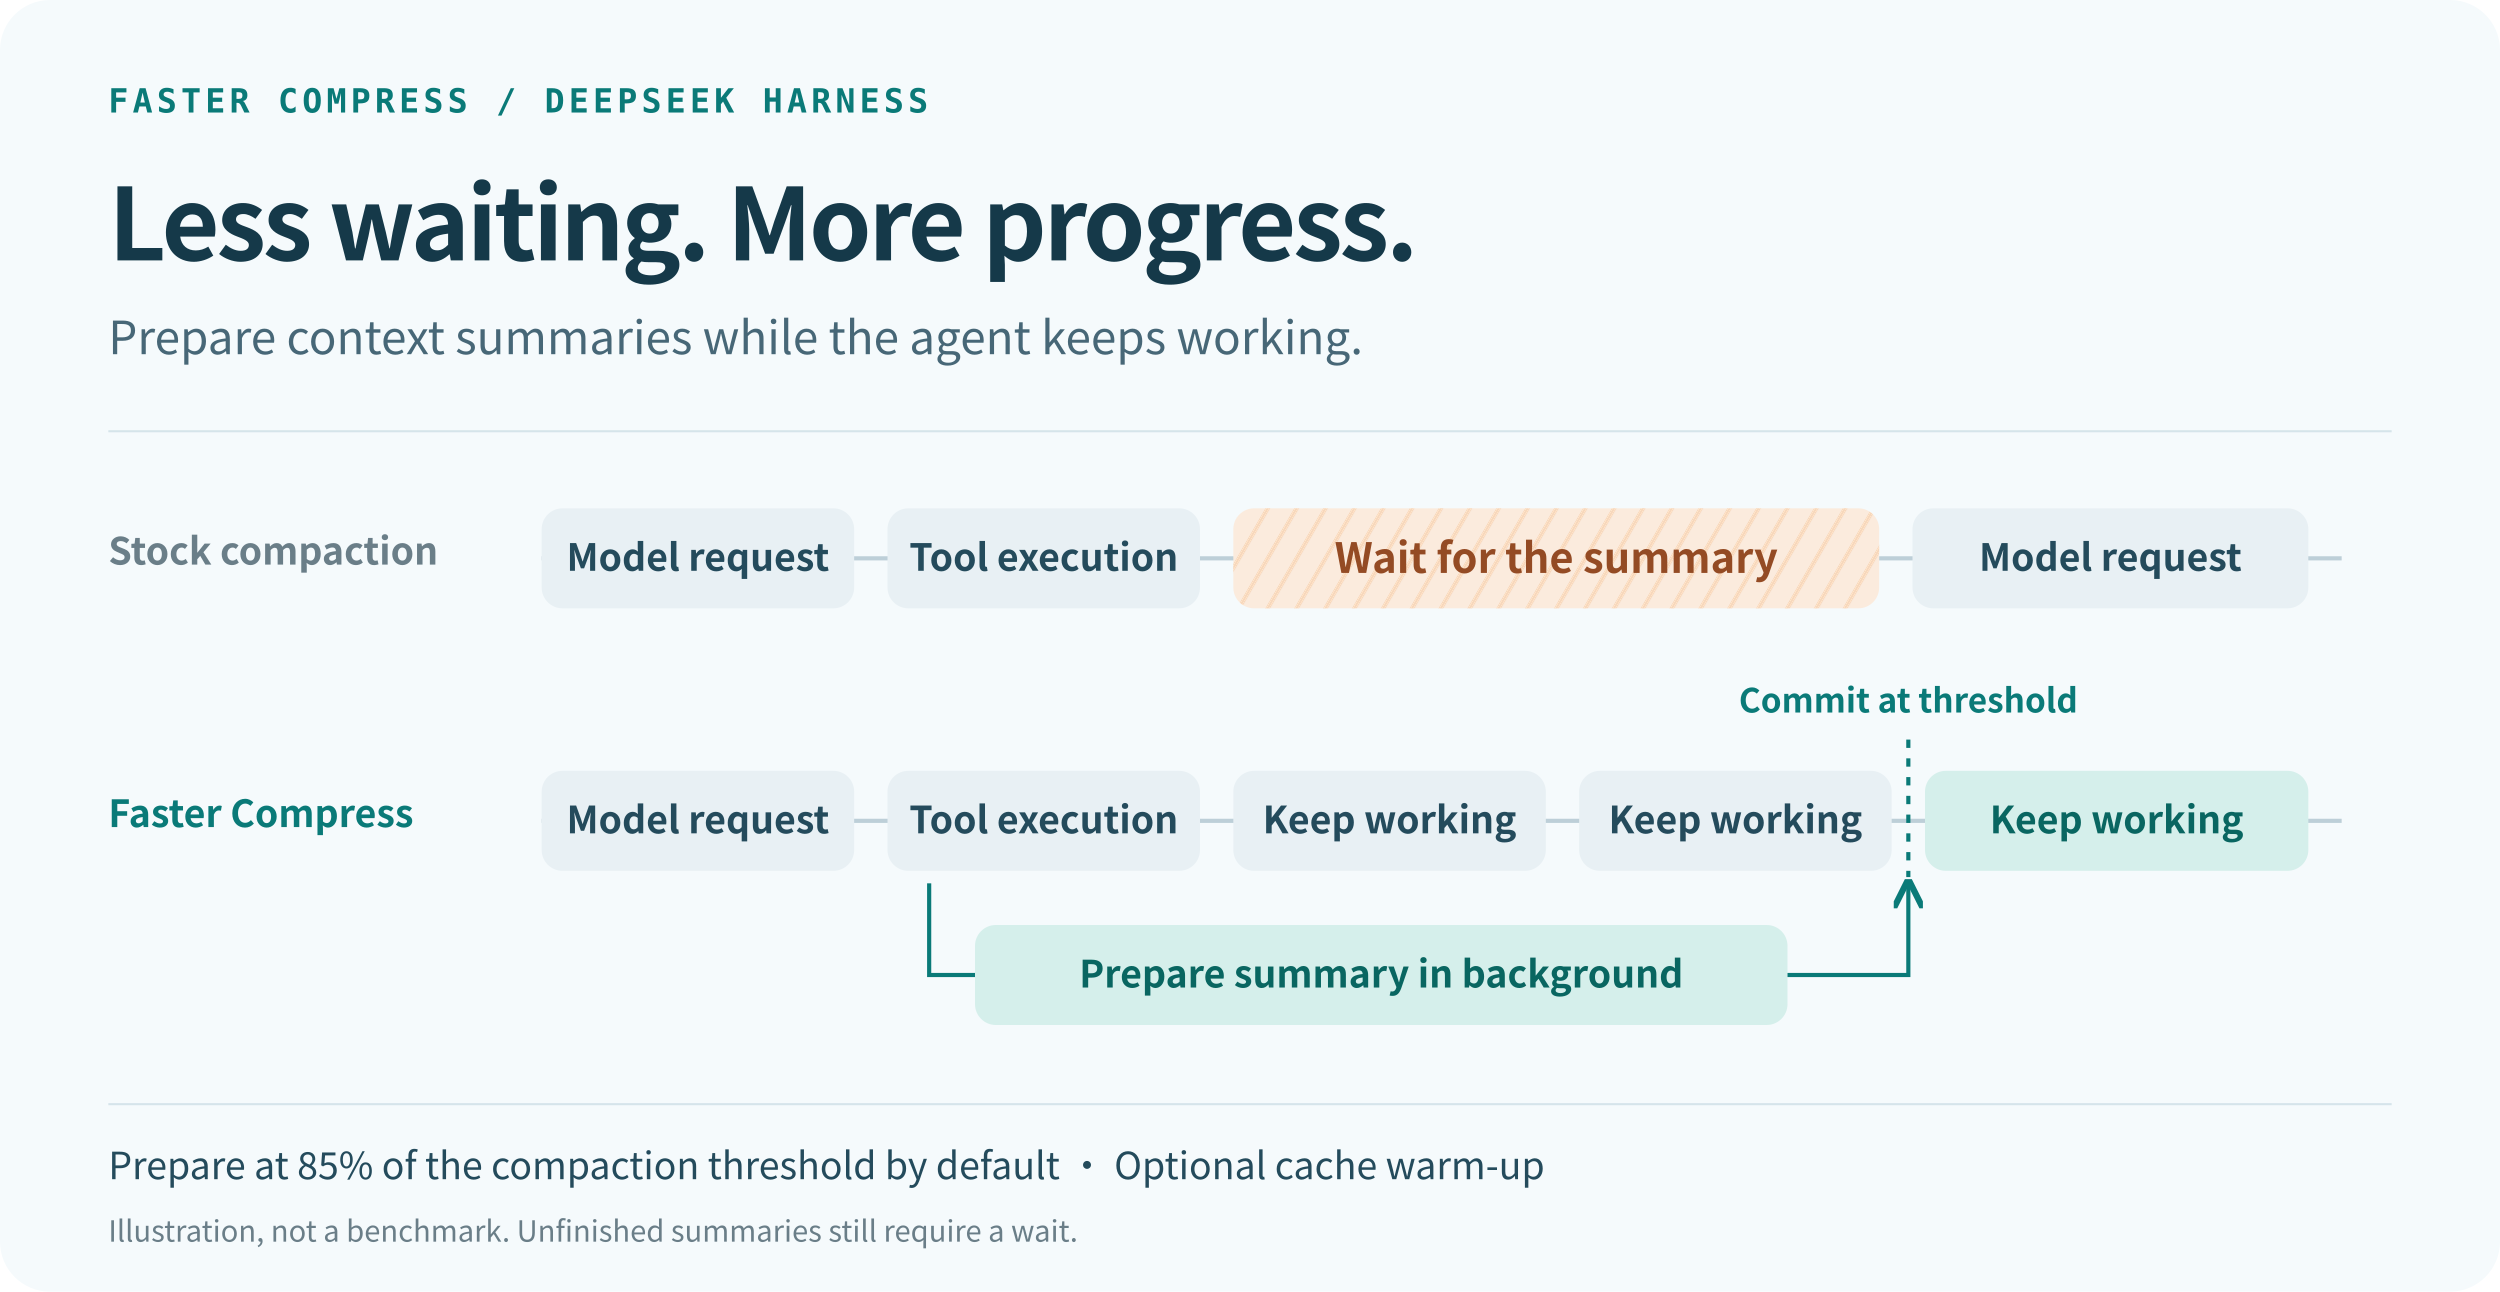
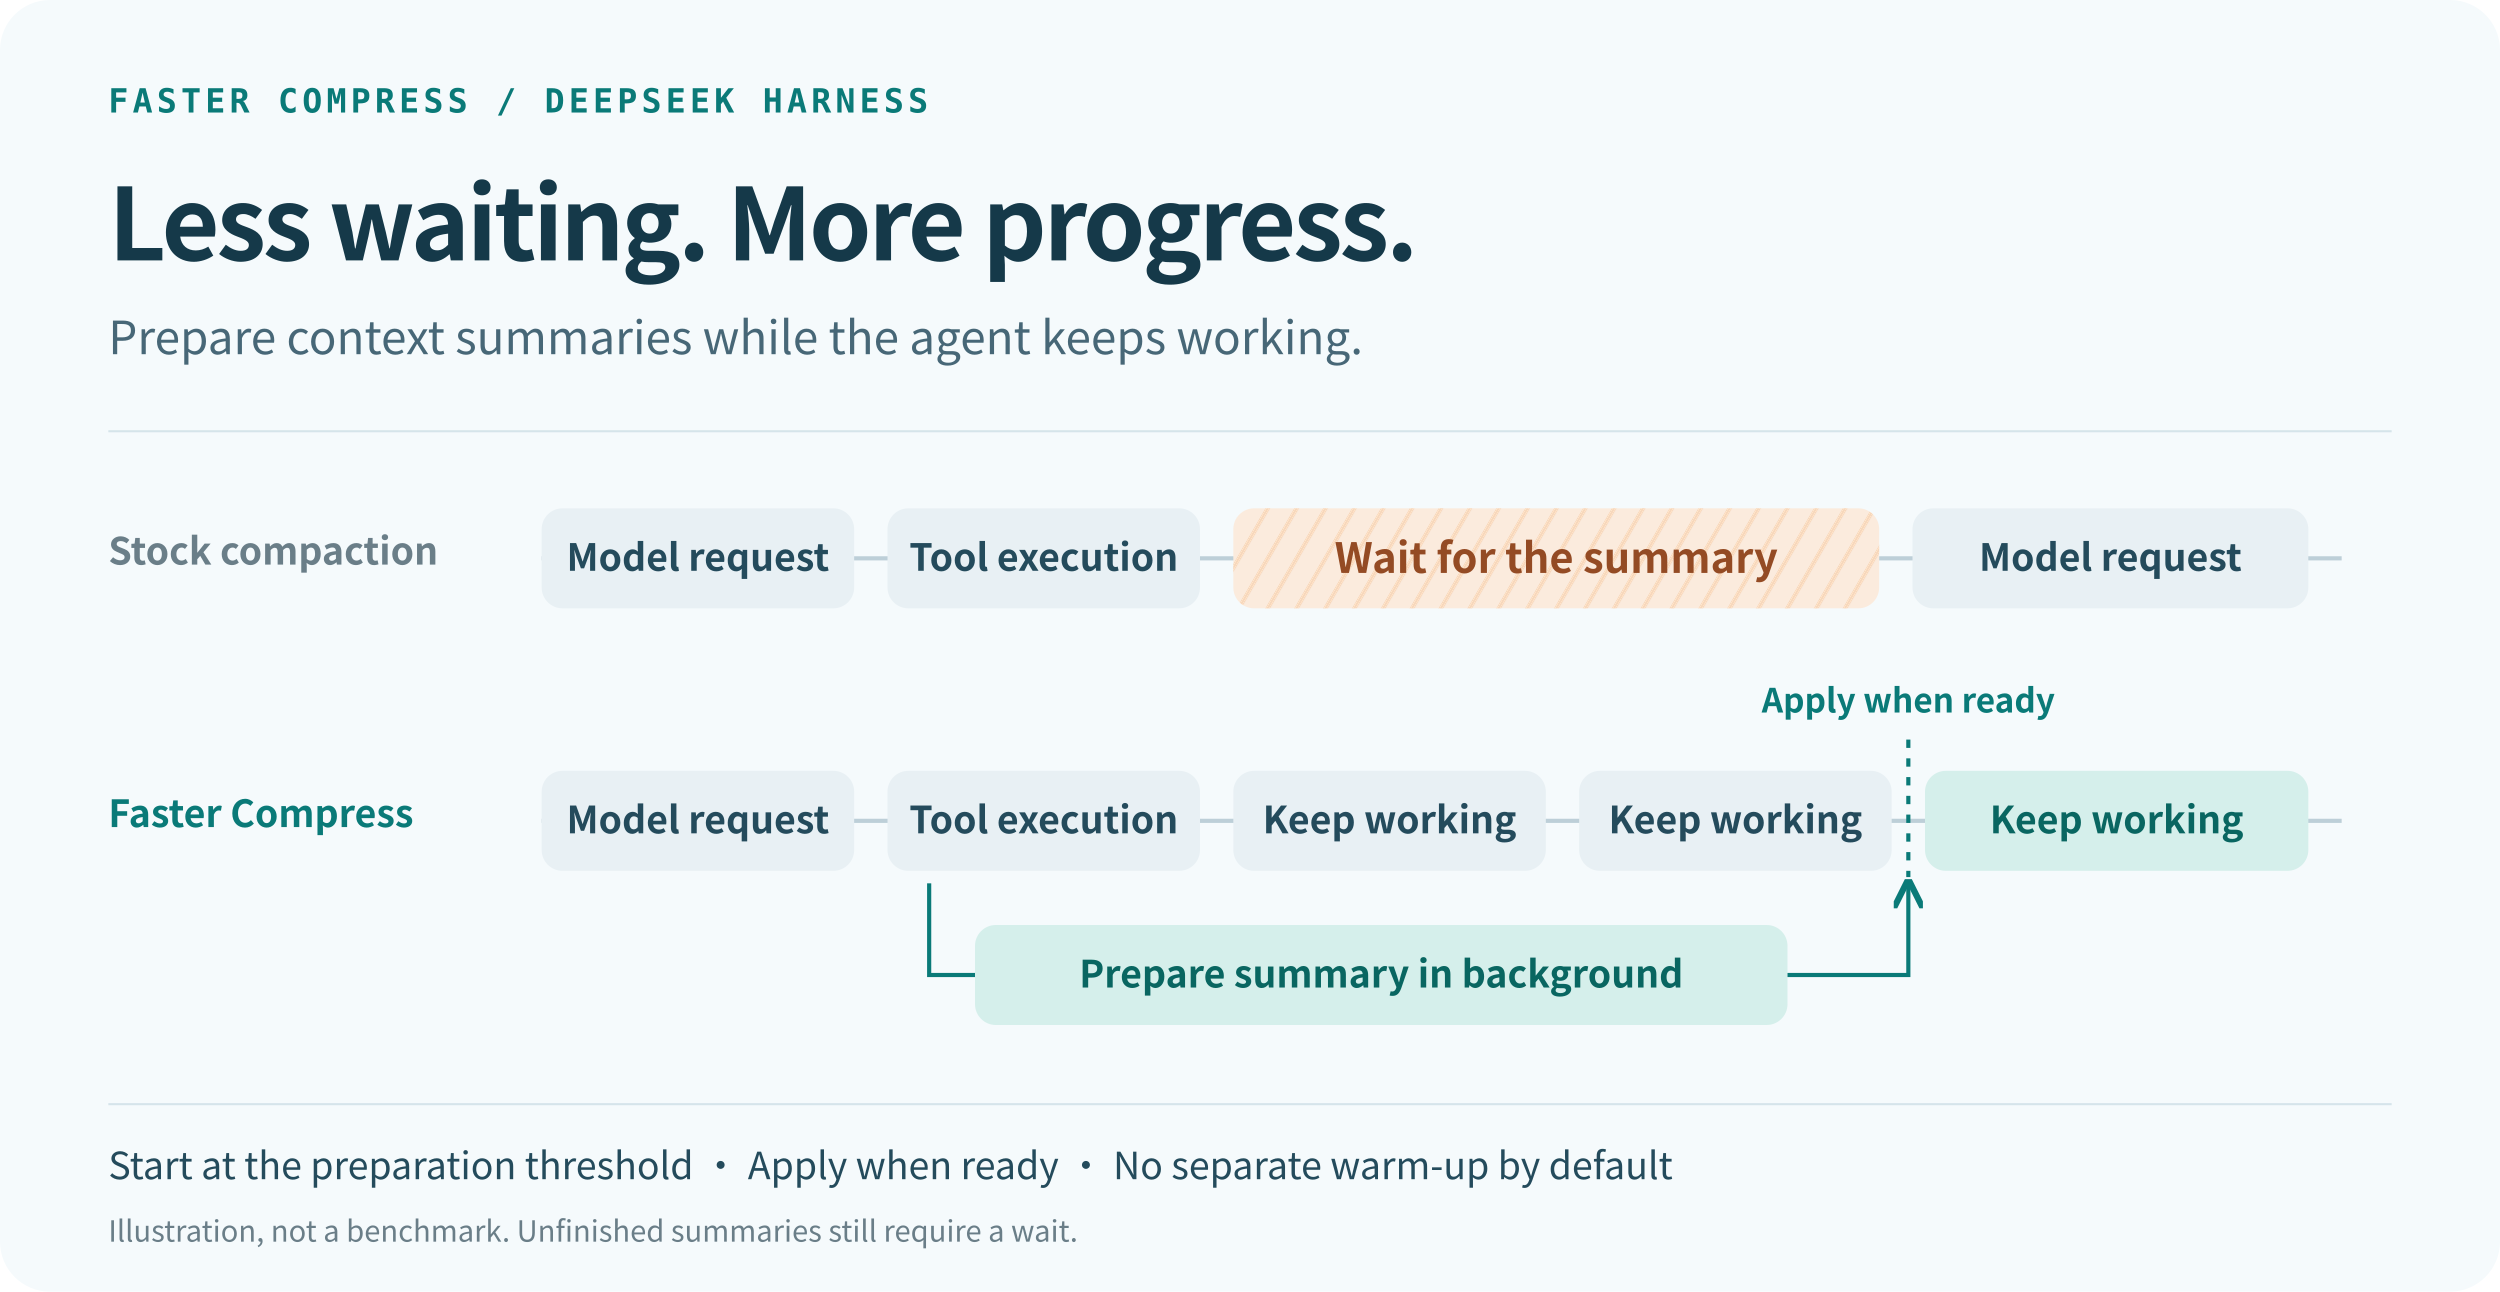
<svg xmlns="http://www.w3.org/2000/svg" width="1200" height="620" viewBox="0 0 1200 620" role="img" aria-labelledby="title desc">
  <defs>
    <pattern id="hatch" patternUnits="userSpaceOnUse" width="12" height="12" patternTransform="rotate(30)">
      <line x1="0" y1="0" x2="0" y2="12" stroke="#F6D7BC" stroke-width="4" />
    </pattern>
    <marker id="arrow" markerWidth="7" markerHeight="7" refX="6" refY="3.5" orient="auto">
      <path d="M0 0L7 3.5L0 7" fill="none" stroke="#0A7A78" stroke-width="1.5" />
    </marker>
  </defs>
  <rect width="1200" height="620" rx="24" fill="#F5FAFC" />
  <g font-family="'Noto Sans CJK SC', 'Microsoft YaHei', 'PingFang SC', Arial, sans-serif">
    <text x="52" y="54" font-family="monospace" font-size="16" font-weight="700" letter-spacing="2" fill="#0A7A78">FASTER COMPRESS / DEEPSEEK HARNESS</text>
    <text x="52" y="125" font-size="48" font-weight="800" letter-spacing="-1.5" fill="#153949">Less waiting. More progress.</text>
    <text x="52" y="170" font-size="22" fill="#476777">Prepare context summaries while the agent keeps working.</text>
    <path d="M52 207H1148" stroke="#D5E4EA" />
    <text x="52" y="271" font-size="18" font-weight="600" fill="#6A7E88">Stock compaction</text>
    <path d="M260 268H1124" stroke="#BDCFD8" stroke-width="2" />
    <rect x="260" y="244" width="150" height="48" rx="10" fill="#E8F0F4" />
    <text x="335" y="274" text-anchor="middle" fill="#244B5C" font-size="18" font-weight="600">Model request</text>
    <rect x="426" y="244" width="150" height="48" rx="10" fill="#E8F0F4" />
    <text x="501" y="274" text-anchor="middle" fill="#244B5C" font-size="18" font-weight="600">Tool execution</text>
    <rect x="592" y="244" width="310" height="48" rx="10" fill="#FBEBDD" />
    <rect x="592" y="244" width="310" height="48" rx="10" fill="url(#hatch)" />
    <text x="747" y="275" text-anchor="middle" fill="#944B24" font-size="20" font-weight="700">Wait for the summary</text>
    <rect x="918" y="244" width="190" height="48" rx="10" fill="#E8F0F4" />
    <text x="1013" y="274" text-anchor="middle" fill="#244B5C" font-size="18" font-weight="600">Model request</text>
    <text x="52" y="397" font-size="18" font-weight="700" fill="#0A7A78">Faster Compress</text>
    <path d="M260 394H1124" stroke="#BDCFD8" stroke-width="2" />
    <rect x="260" y="370" width="150" height="48" rx="10" fill="#E8F0F4" />
    <text x="335" y="400" text-anchor="middle" fill="#244B5C" font-size="18" font-weight="600">Model request</text>
    <rect x="426" y="370" width="150" height="48" rx="10" fill="#E8F0F4" />
    <text x="501" y="400" text-anchor="middle" fill="#244B5C" font-size="18" font-weight="600">Tool execution</text>
    <rect x="592" y="370" width="150" height="48" rx="10" fill="#E8F0F4" />
    <text x="667" y="400" text-anchor="middle" fill="#244B5C" font-size="18" font-weight="600">Keep working</text>
    <rect x="758" y="370" width="150" height="48" rx="10" fill="#E8F0F4" />
    <text x="833" y="400" text-anchor="middle" fill="#244B5C" font-size="18" font-weight="600">Keep working</text>
    <rect x="924" y="370" width="184" height="48" rx="10" fill="#D5EFEB" />
    <text x="1016" y="400" text-anchor="middle" fill="#096661" font-size="18" font-weight="600">Keep working</text>
    <path d="M446 424V468H468" fill="none" stroke="#0A7A78" stroke-width="2" />
    <rect x="468" y="444" width="390" height="48" rx="10" fill="#D5EFEB" />
    <text x="663" y="474" text-anchor="middle" fill="#096661" font-size="18" font-weight="600">Prepare summary in background</text>
    <path d="M858 468H916V424" fill="none" stroke="#0A7A78" stroke-width="2" marker-end="url(#arrow)" />
    <path d="M916 355V421" stroke="#0A7A78" stroke-width="2" stroke-dasharray="4 5" />
-     <text x="916" y="342" text-anchor="middle" font-size="16" font-weight="600" fill="#0A7A78">Commit at threshold</text>
+     <text x="916" y="342" text-anchor="middle" font-size="16" font-weight="600" fill="#0A7A78">Apply when ready</text>
    <path d="M52 530H1148" stroke="#D5E4EA" />
-     <text x="52" y="566" font-size="18" fill="#244B5C">Prepare at 85% of the compaction threshold by default · Optional cache warm-up</text>
+     <text x="52" y="566" font-size="18" fill="#244B5C">Start at the preparation threshold · Apply when ready · No separate warm-up by default</text>
    <text x="52" y="596" font-size="14" fill="#6A7E88">Illustration, not a benchmark. Unfinished summaries still require a wait.</text>
  </g>
</svg>
